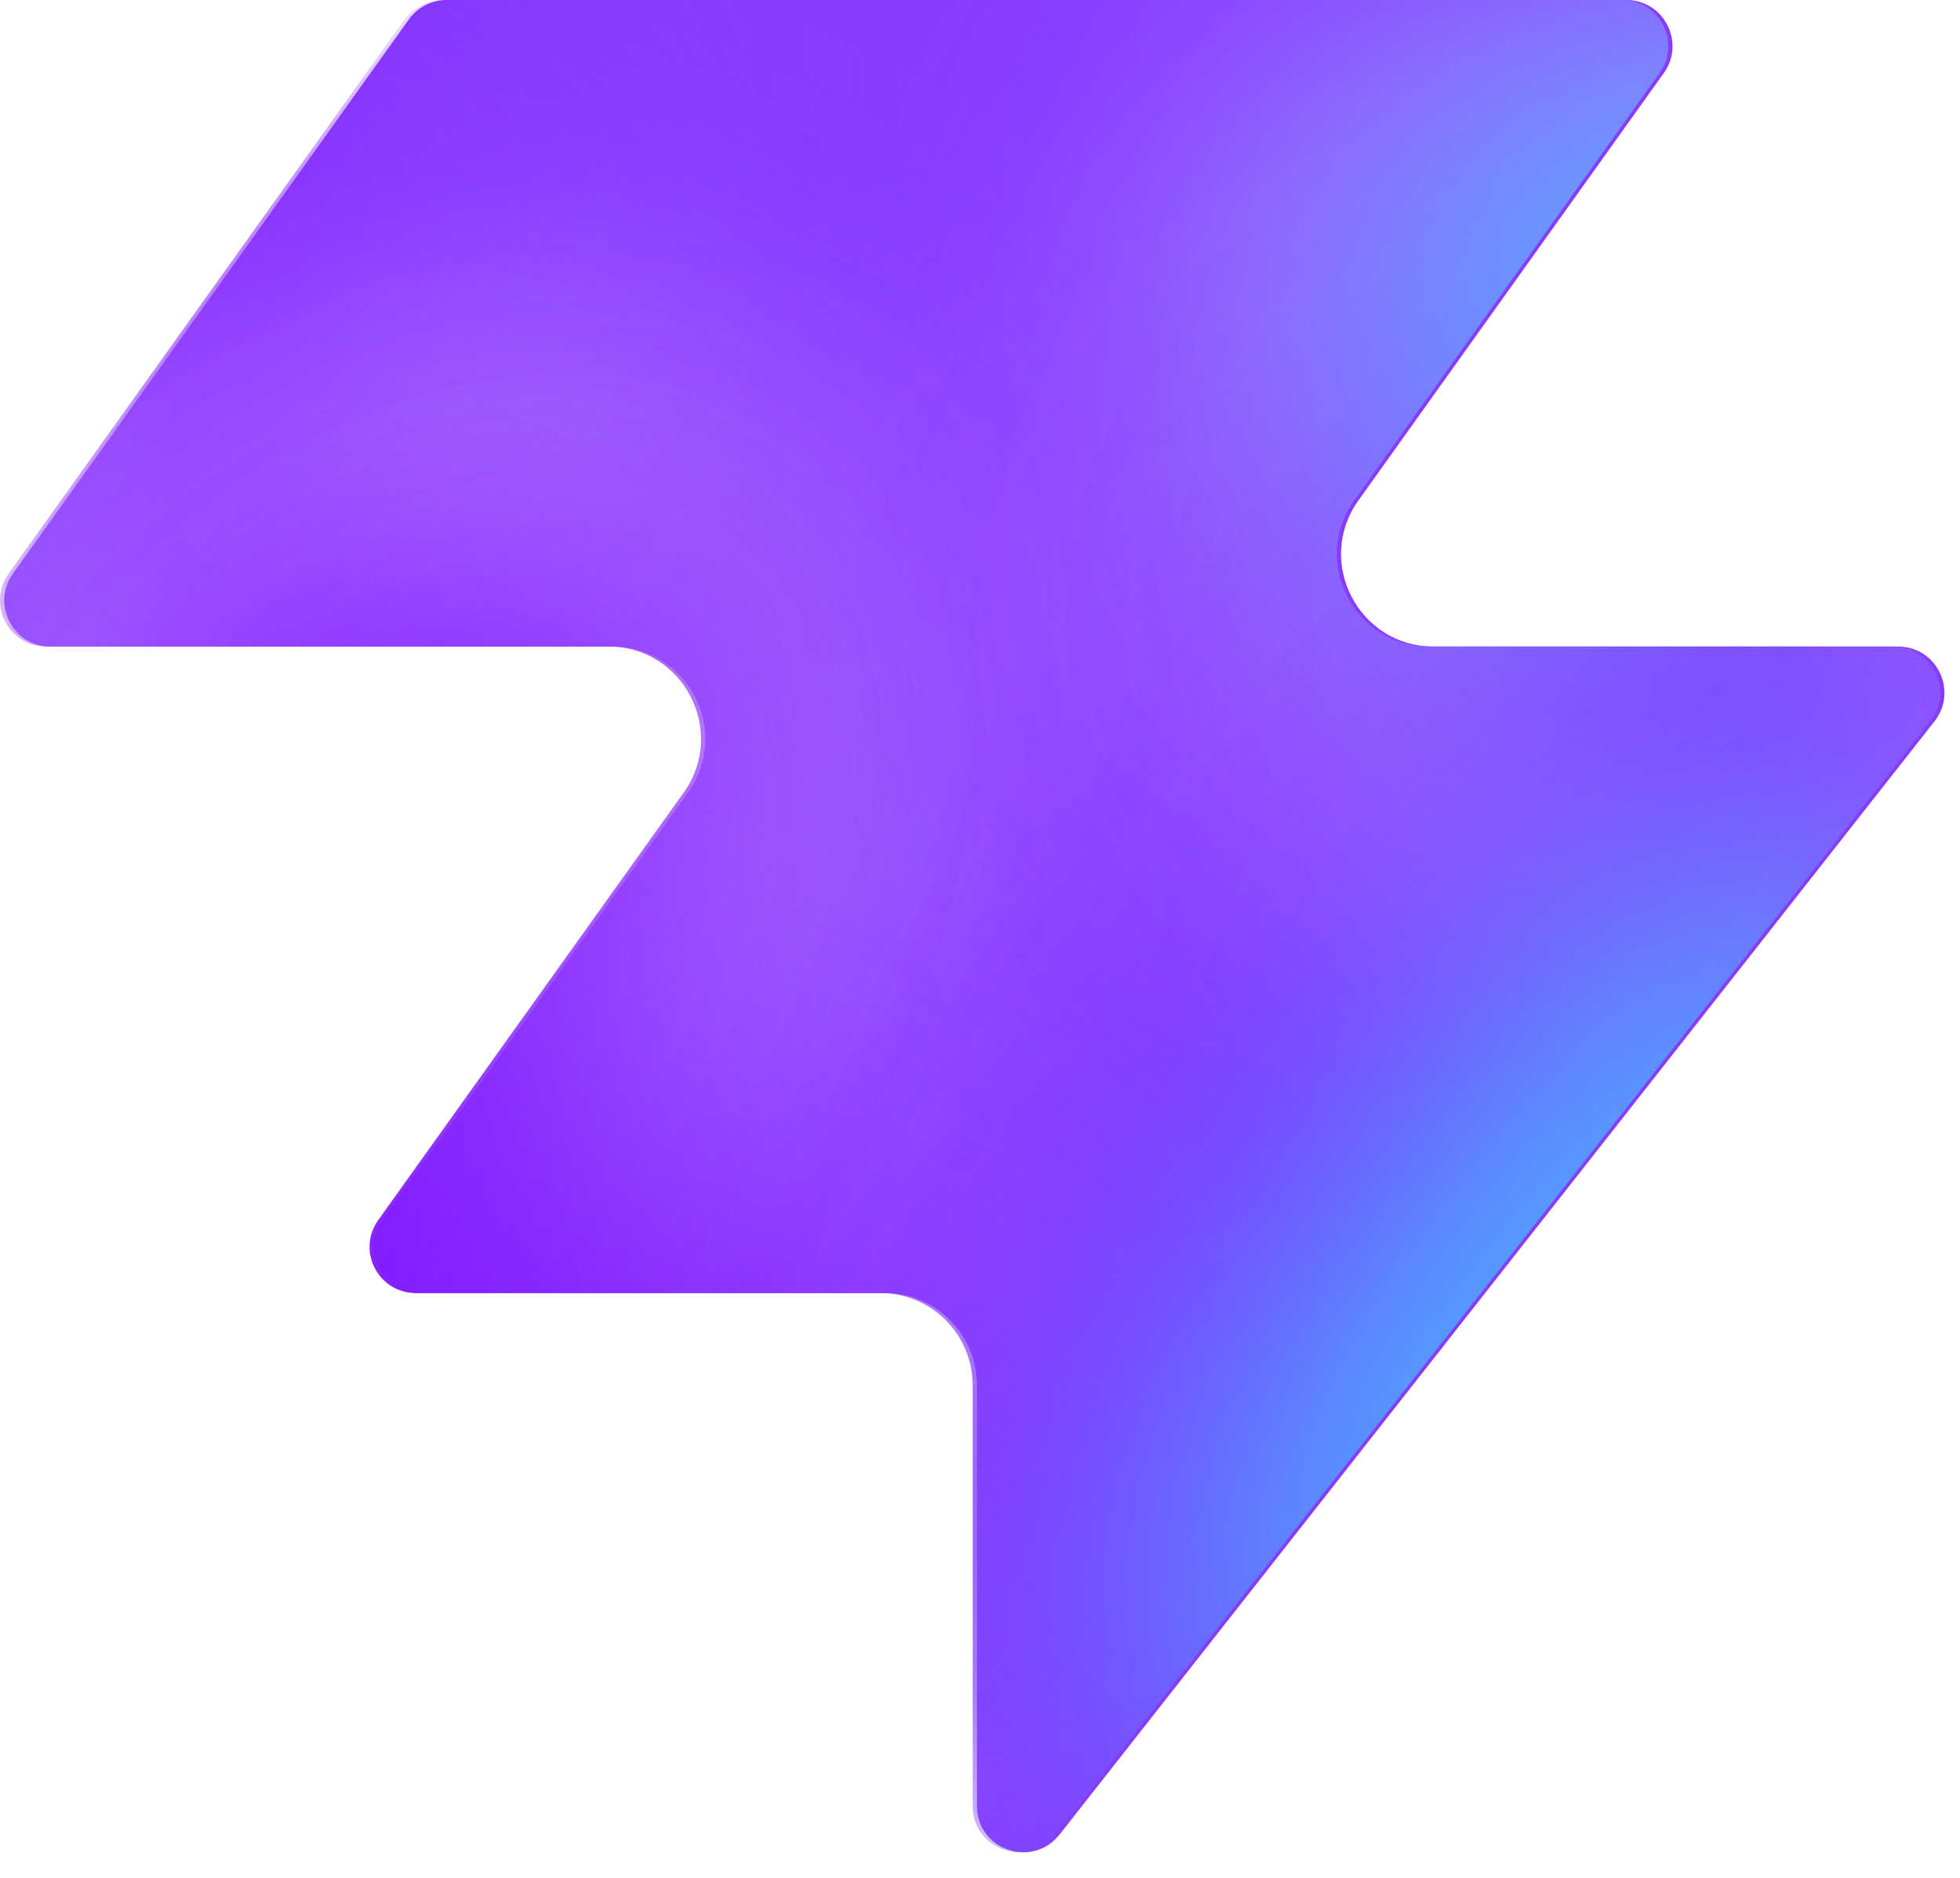
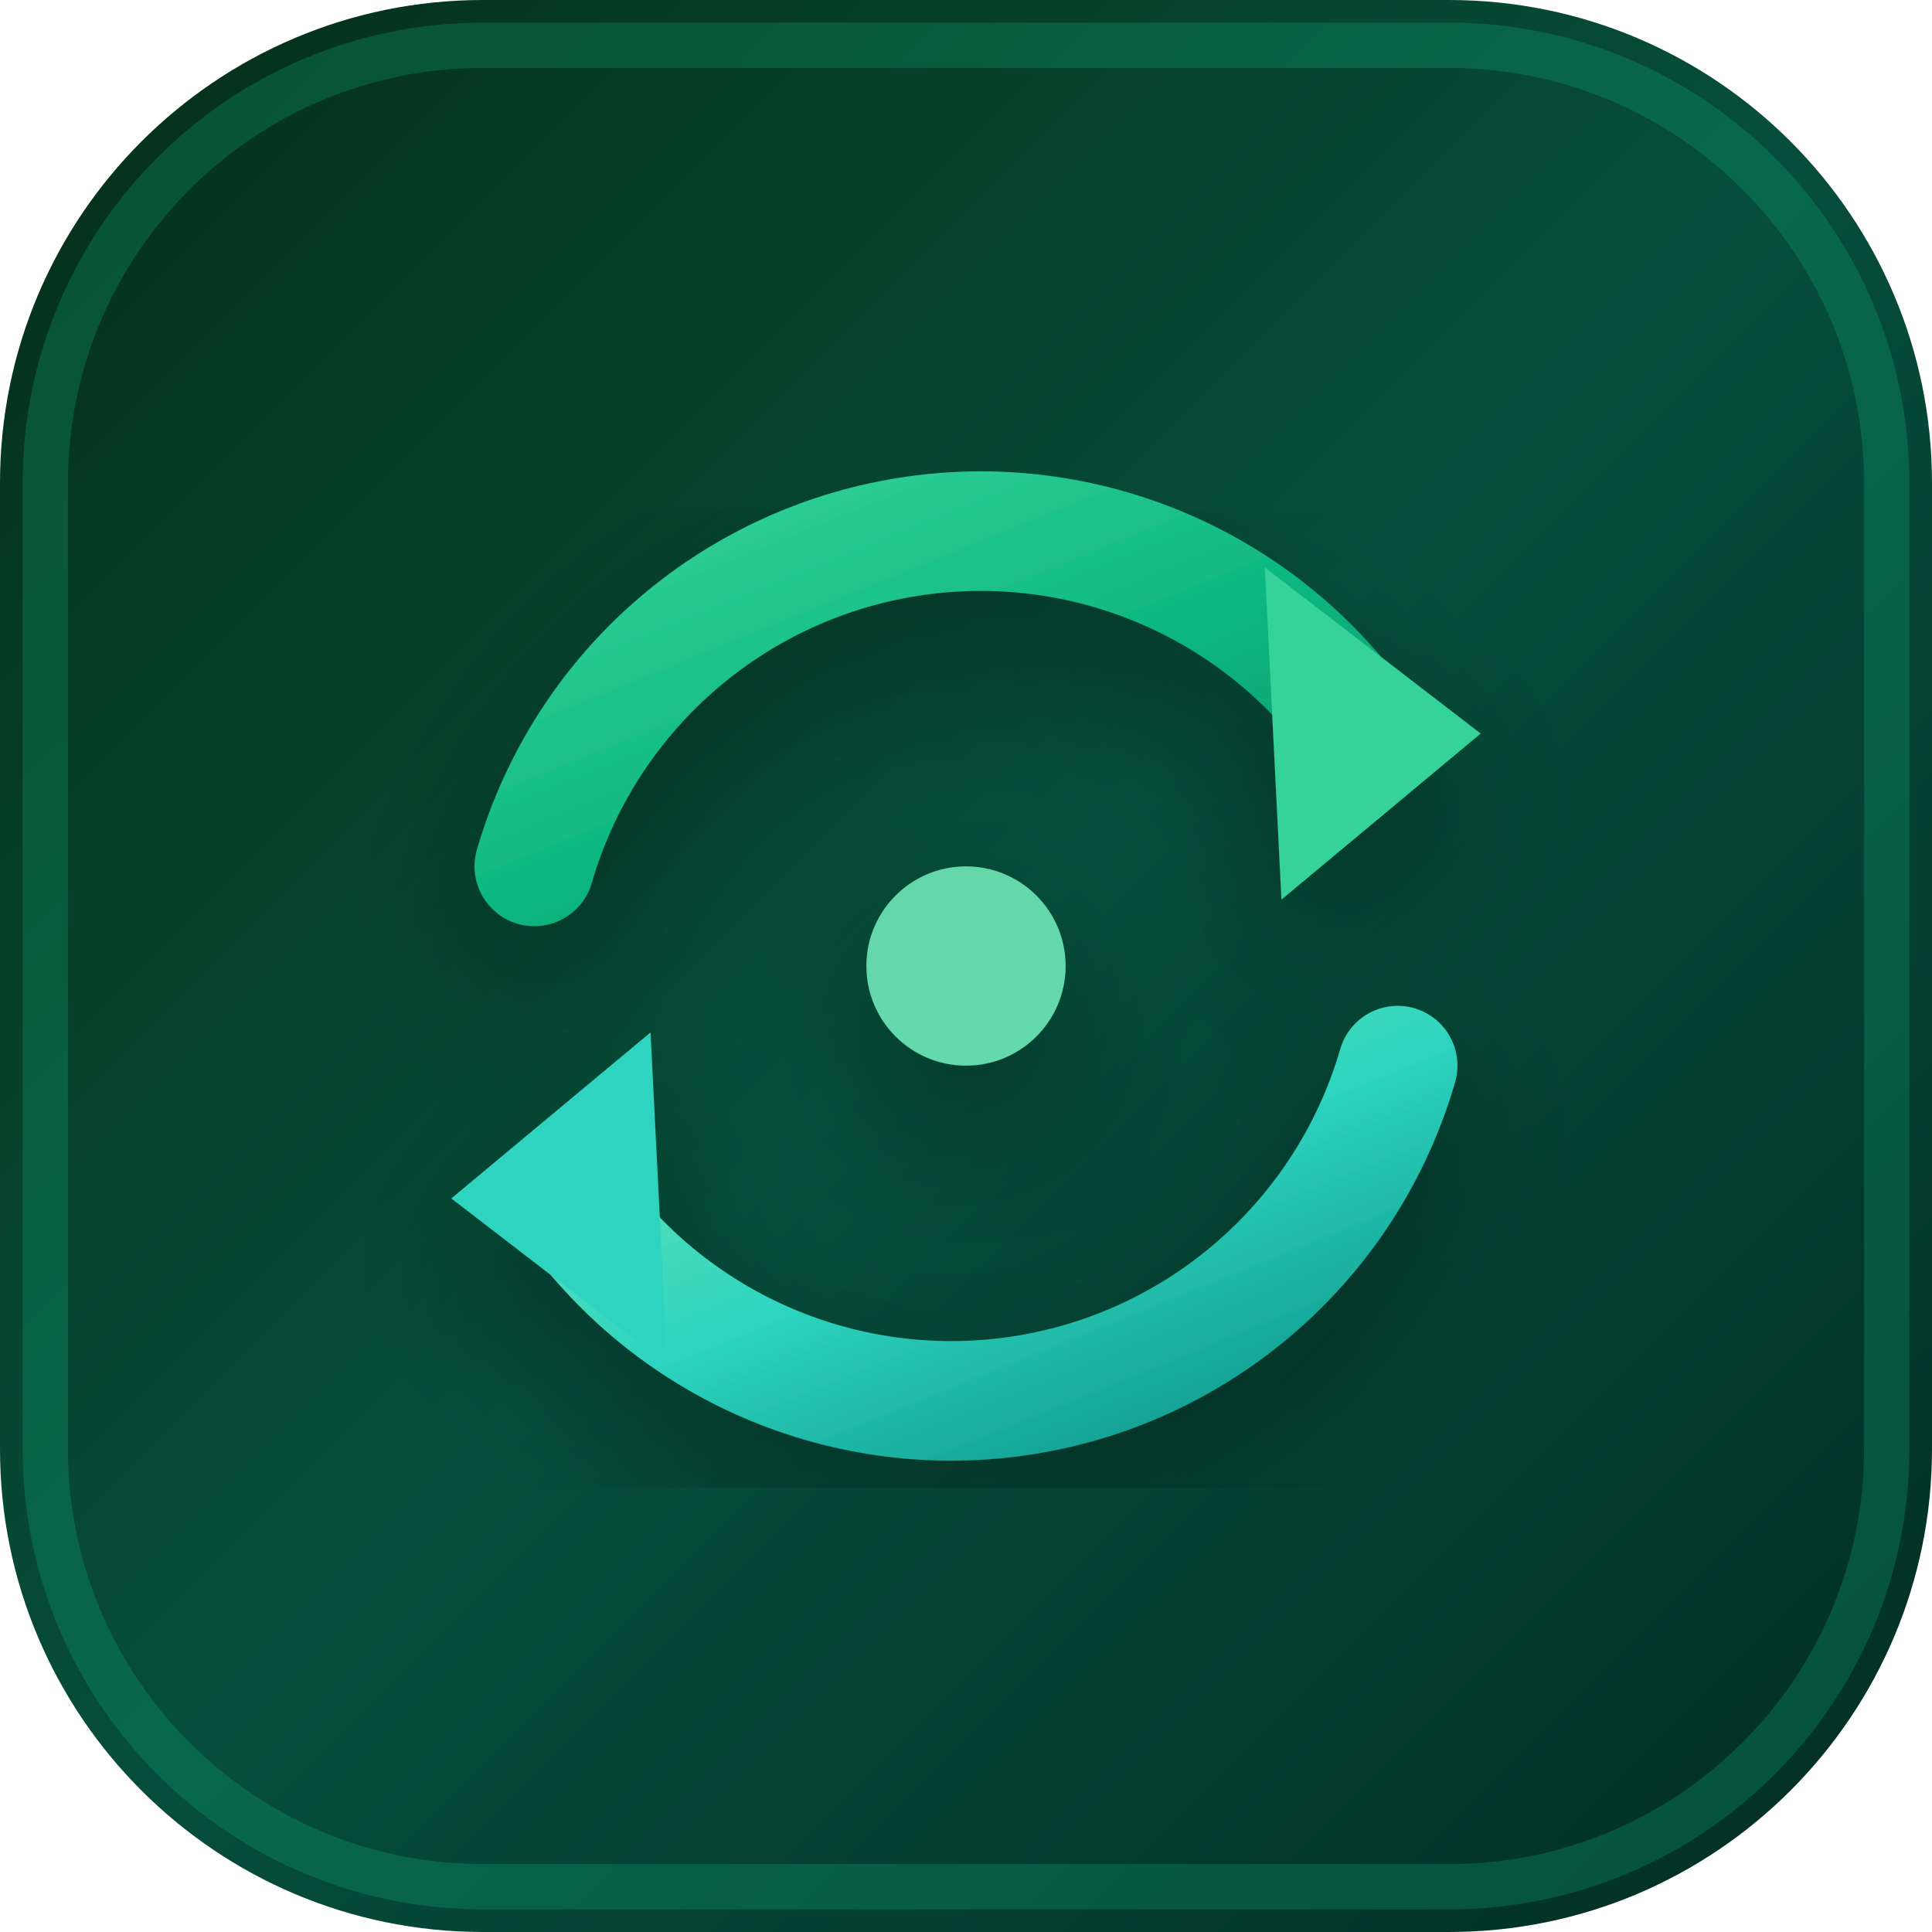
- <svg xmlns="http://www.w3.org/2000/svg" width="48" height="46" fill="none" viewBox="0 0 48 46">
-   <path fill="#863bff" d="M25.946 44.938c-.664.845-2.021.375-2.021-.698V33.937a2.26 2.26 0 0 0-2.262-2.262H10.287c-.92 0-1.456-1.04-.92-1.788l7.48-10.471c1.07-1.497 0-3.578-1.842-3.578H1.237c-.92 0-1.456-1.04-.92-1.788L10.013.474c.214-.297.556-.474.92-.474h28.894c.92 0 1.456 1.04.92 1.788l-7.48 10.471c-1.07 1.498 0 3.579 1.842 3.579h11.377c.943 0 1.473 1.088.89 1.83L25.947 44.94z" style="fill:#863bff;fill:color(display-p3 .525 .23 1);fill-opacity:1" />
-   <mask id="a" width="48" height="46" x="0" y="0" maskUnits="userSpaceOnUse" style="mask-type:alpha">
-     <path fill="#000" d="M25.842 44.938c-.664.844-2.021.375-2.021-.698V33.937a2.26 2.26 0 0 0-2.262-2.262H10.183c-.92 0-1.456-1.04-.92-1.788l7.48-10.471c1.07-1.498 0-3.579-1.842-3.579H1.133c-.92 0-1.456-1.04-.92-1.787L9.91.473c.214-.297.556-.474.92-.474h28.894c.92 0 1.456 1.04.92 1.788l-7.48 10.471c-1.07 1.498 0 3.578 1.842 3.578h11.377c.943 0 1.473 1.088.89 1.832L25.843 44.94z" style="fill:#000;fill-opacity:1" />
-   </mask>
-   <g mask="url(#a)">
-     <g filter="url(#b)">
-       <ellipse cx="5.508" cy="14.704" fill="#ede6ff" rx="5.508" ry="14.704" style="fill:#ede6ff;fill:color(display-p3 .927 .903 1);fill-opacity:1" transform="matrix(.00324 1 1 -.00324 -4.47 31.516)" />
-     </g>
-     <g filter="url(#c)">
-       <ellipse cx="10.399" cy="29.851" fill="#ede6ff" rx="10.399" ry="29.851" style="fill:#ede6ff;fill:color(display-p3 .927 .903 1);fill-opacity:1" transform="matrix(.00324 1 1 -.00324 -39.328 7.883)" />
-     </g>
-     <g filter="url(#d)">
-       <ellipse cx="5.508" cy="30.487" fill="#7e14ff" rx="5.508" ry="30.487" style="fill:#7e14ff;fill:color(display-p3 .492 .077 1);fill-opacity:1" transform="rotate(89.814 -25.913 -14.639)scale(1 -1)" />
-     </g>
-     <g filter="url(#e)">
-       <ellipse cx="5.508" cy="30.599" fill="#7e14ff" rx="5.508" ry="30.599" style="fill:#7e14ff;fill:color(display-p3 .492 .077 1);fill-opacity:1" transform="rotate(89.814 -32.644 -3.334)scale(1 -1)" />
-     </g>
-     <g filter="url(#f)">
-       <ellipse cx="5.508" cy="30.599" fill="#7e14ff" rx="5.508" ry="30.599" style="fill:#7e14ff;fill:color(display-p3 .492 .077 1);fill-opacity:1" transform="matrix(.00324 1 1 -.00324 -34.34 30.47)" />
-     </g>
-     <g filter="url(#g)">
-       <ellipse cx="14.072" cy="22.078" fill="#ede6ff" rx="14.072" ry="22.078" style="fill:#ede6ff;fill:color(display-p3 .927 .903 1);fill-opacity:1" transform="rotate(93.35 24.506 48.493)scale(-1 1)" />
-     </g>
-     <g filter="url(#h)">
-       <ellipse cx="3.47" cy="21.501" fill="#7e14ff" rx="3.47" ry="21.501" style="fill:#7e14ff;fill:color(display-p3 .492 .077 1);fill-opacity:1" transform="rotate(89.009 28.708 47.59)scale(-1 1)" />
-     </g>
-     <g filter="url(#i)">
-       <ellipse cx="3.47" cy="21.501" fill="#7e14ff" rx="3.47" ry="21.501" style="fill:#7e14ff;fill:color(display-p3 .492 .077 1);fill-opacity:1" transform="rotate(89.009 28.708 47.59)scale(-1 1)" />
-     </g>
-     <g filter="url(#j)">
-       <ellipse cx=".387" cy="8.972" fill="#7e14ff" rx="4.407" ry="29.108" style="fill:#7e14ff;fill:color(display-p3 .492 .077 1);fill-opacity:1" transform="rotate(39.51 .387 8.972)" />
-     </g>
-     <g filter="url(#k)">
-       <ellipse cx="47.523" cy="-6.092" fill="#7e14ff" rx="4.407" ry="29.108" style="fill:#7e14ff;fill:color(display-p3 .492 .077 1);fill-opacity:1" transform="rotate(37.892 47.523 -6.092)" />
-     </g>
-     <g filter="url(#l)">
-       <ellipse cx="41.412" cy="6.333" fill="#47bfff" rx="5.971" ry="9.665" style="fill:#47bfff;fill:color(display-p3 .28 .748 1);fill-opacity:1" transform="rotate(37.892 41.412 6.333)" />
-     </g>
-     <g filter="url(#m)">
-       <ellipse cx="-1.879" cy="38.332" fill="#7e14ff" rx="4.407" ry="29.108" style="fill:#7e14ff;fill:color(display-p3 .492 .077 1);fill-opacity:1" transform="rotate(37.892 -1.88 38.332)" />
-     </g>
-     <g filter="url(#n)">
-       <ellipse cx="-1.879" cy="38.332" fill="#7e14ff" rx="4.407" ry="29.108" style="fill:#7e14ff;fill:color(display-p3 .492 .077 1);fill-opacity:1" transform="rotate(37.892 -1.88 38.332)" />
-     </g>
-     <g filter="url(#o)">
-       <ellipse cx="35.651" cy="29.907" fill="#7e14ff" rx="4.407" ry="29.108" style="fill:#7e14ff;fill:color(display-p3 .492 .077 1);fill-opacity:1" transform="rotate(37.892 35.651 29.907)" />
-     </g>
-     <g filter="url(#p)">
-       <ellipse cx="38.418" cy="32.4" fill="#47bfff" rx="5.971" ry="15.297" style="fill:#47bfff;fill:color(display-p3 .28 .748 1);fill-opacity:1" transform="rotate(37.892 38.418 32.4)" />
-     </g>
-   </g>
+ <svg xmlns="http://www.w3.org/2000/svg" viewBox="0 0 64 64" fill="none">
  <defs>
-     <filter id="b" width="60.045" height="41.654" x="-19.77" y="16.149" color-interpolation-filters="sRGB" filterUnits="userSpaceOnUse">
-       <feFlood flood-opacity="0" result="BackgroundImageFix" />
-       <feBlend in="SourceGraphic" in2="BackgroundImageFix" result="shape" />
-       <feGaussianBlur result="effect1_foregroundBlur_2002_17158" stdDeviation="7.659" />
-     </filter>
-     <filter id="c" width="90.34" height="51.437" x="-54.613" y="-7.533" color-interpolation-filters="sRGB" filterUnits="userSpaceOnUse">
-       <feFlood flood-opacity="0" result="BackgroundImageFix" />
-       <feBlend in="SourceGraphic" in2="BackgroundImageFix" result="shape" />
-       <feGaussianBlur result="effect1_foregroundBlur_2002_17158" stdDeviation="7.659" />
-     </filter>
-     <filter id="d" width="79.355" height="29.4" x="-49.64" y="2.03" color-interpolation-filters="sRGB" filterUnits="userSpaceOnUse">
-       <feFlood flood-opacity="0" result="BackgroundImageFix" />
-       <feBlend in="SourceGraphic" in2="BackgroundImageFix" result="shape" />
-       <feGaussianBlur result="effect1_foregroundBlur_2002_17158" stdDeviation="4.596" />
-     </filter>
-     <filter id="e" width="79.579" height="29.4" x="-45.045" y="20.029" color-interpolation-filters="sRGB" filterUnits="userSpaceOnUse">
-       <feFlood flood-opacity="0" result="BackgroundImageFix" />
-       <feBlend in="SourceGraphic" in2="BackgroundImageFix" result="shape" />
-       <feGaussianBlur result="effect1_foregroundBlur_2002_17158" stdDeviation="4.596" />
-     </filter>
-     <filter id="f" width="79.579" height="29.4" x="-43.513" y="21.178" color-interpolation-filters="sRGB" filterUnits="userSpaceOnUse">
-       <feFlood flood-opacity="0" result="BackgroundImageFix" />
-       <feBlend in="SourceGraphic" in2="BackgroundImageFix" result="shape" />
-       <feGaussianBlur result="effect1_foregroundBlur_2002_17158" stdDeviation="4.596" />
-     </filter>
-     <filter id="g" width="74.749" height="58.852" x="15.756" y="-17.901" color-interpolation-filters="sRGB" filterUnits="userSpaceOnUse">
-       <feFlood flood-opacity="0" result="BackgroundImageFix" />
-       <feBlend in="SourceGraphic" in2="BackgroundImageFix" result="shape" />
-       <feGaussianBlur result="effect1_foregroundBlur_2002_17158" stdDeviation="7.659" />
-     </filter>
-     <filter id="h" width="61.377" height="25.362" x="23.548" y="2.284" color-interpolation-filters="sRGB" filterUnits="userSpaceOnUse">
-       <feFlood flood-opacity="0" result="BackgroundImageFix" />
-       <feBlend in="SourceGraphic" in2="BackgroundImageFix" result="shape" />
-       <feGaussianBlur result="effect1_foregroundBlur_2002_17158" stdDeviation="4.596" />
-     </filter>
-     <filter id="i" width="61.377" height="25.362" x="23.548" y="2.284" color-interpolation-filters="sRGB" filterUnits="userSpaceOnUse">
-       <feFlood flood-opacity="0" result="BackgroundImageFix" />
-       <feBlend in="SourceGraphic" in2="BackgroundImageFix" result="shape" />
-       <feGaussianBlur result="effect1_foregroundBlur_2002_17158" stdDeviation="4.596" />
-     </filter>
-     <filter id="j" width="56.045" height="63.649" x="-27.636" y="-22.853" color-interpolation-filters="sRGB" filterUnits="userSpaceOnUse">
-       <feFlood flood-opacity="0" result="BackgroundImageFix" />
-       <feBlend in="SourceGraphic" in2="BackgroundImageFix" result="shape" />
-       <feGaussianBlur result="effect1_foregroundBlur_2002_17158" stdDeviation="4.596" />
-     </filter>
-     <filter id="k" width="54.814" height="64.646" x="20.116" y="-38.415" color-interpolation-filters="sRGB" filterUnits="userSpaceOnUse">
-       <feFlood flood-opacity="0" result="BackgroundImageFix" />
-       <feBlend in="SourceGraphic" in2="BackgroundImageFix" result="shape" />
-       <feGaussianBlur result="effect1_foregroundBlur_2002_17158" stdDeviation="4.596" />
-     </filter>
-     <filter id="l" width="33.541" height="35.313" x="24.641" y="-11.323" color-interpolation-filters="sRGB" filterUnits="userSpaceOnUse">
-       <feFlood flood-opacity="0" result="BackgroundImageFix" />
-       <feBlend in="SourceGraphic" in2="BackgroundImageFix" result="shape" />
-       <feGaussianBlur result="effect1_foregroundBlur_2002_17158" stdDeviation="4.596" />
-     </filter>
-     <filter id="m" width="54.814" height="64.646" x="-29.286" y="6.009" color-interpolation-filters="sRGB" filterUnits="userSpaceOnUse">
-       <feFlood flood-opacity="0" result="BackgroundImageFix" />
-       <feBlend in="SourceGraphic" in2="BackgroundImageFix" result="shape" />
-       <feGaussianBlur result="effect1_foregroundBlur_2002_17158" stdDeviation="4.596" />
-     </filter>
-     <filter id="n" width="54.814" height="64.646" x="-29.286" y="6.009" color-interpolation-filters="sRGB" filterUnits="userSpaceOnUse">
-       <feFlood flood-opacity="0" result="BackgroundImageFix" />
-       <feBlend in="SourceGraphic" in2="BackgroundImageFix" result="shape" />
-       <feGaussianBlur result="effect1_foregroundBlur_2002_17158" stdDeviation="4.596" />
-     </filter>
-     <filter id="o" width="54.814" height="64.646" x="8.244" y="-2.416" color-interpolation-filters="sRGB" filterUnits="userSpaceOnUse">
-       <feFlood flood-opacity="0" result="BackgroundImageFix" />
-       <feBlend in="SourceGraphic" in2="BackgroundImageFix" result="shape" />
-       <feGaussianBlur result="effect1_foregroundBlur_2002_17158" stdDeviation="4.596" />
-     </filter>
-     <filter id="p" width="39.409" height="43.623" x="18.713" y="10.588" color-interpolation-filters="sRGB" filterUnits="userSpaceOnUse">
-       <feFlood flood-opacity="0" result="BackgroundImageFix" />
-       <feBlend in="SourceGraphic" in2="BackgroundImageFix" result="shape" />
-       <feGaussianBlur result="effect1_foregroundBlur_2002_17158" stdDeviation="4.596" />
+     <linearGradient id="bgGrad" x1="0%" y1="0%" x2="100%" y2="100%">
+       <stop offset="0%" stop-color="#052e16" />
+       <stop offset="50%" stop-color="#064e3b" />
+       <stop offset="100%" stop-color="#022c22" />
+     </linearGradient>
+     <linearGradient id="emeraldGrad" x1="0%" y1="0%" x2="100%" y2="100%">
+       <stop offset="0%" stop-color="#34d399" />
+       <stop offset="50%" stop-color="#10b981" />
+       <stop offset="100%" stop-color="#059669" />
+     </linearGradient>
+     <linearGradient id="tealGrad" x1="0%" y1="0%" x2="100%" y2="100%">
+       <stop offset="0%" stop-color="#6ee7b7" />
+       <stop offset="50%" stop-color="#2dd4bf" />
+       <stop offset="100%" stop-color="#0d9488" />
+     </linearGradient>
+     <filter id="shadow" x="-10%" y="-10%" width="120%" height="120%">
+       <feDropShadow dx="0" dy="2" stdDeviation="2" flood-color="#000000" flood-opacity="0.3" />
    </filter>
  </defs>
+   <rect width="64" height="64" rx="16" fill="url(#bgGrad)" />
+   <rect x="1.5" y="1.5" width="61" height="61" rx="14.5" stroke="#10b981" stroke-opacity="0.25" stroke-width="1.5" />
+   <g transform="translate(32, 32) scale(1.1)" filter="url(#shadow)">
+     <path d="M -13,-3 A 14,14 0 0,1 12,-7" fill="none" stroke="url(#emeraldGrad)" stroke-width="3.6" stroke-linecap="round" />
+     <path d="M 9,-12 L 15.5,-7 L 9.5,-2 Z" fill="#34d399" />
+     <path d="M 13,3 A 14,14 0 0,1 -12,7" fill="none" stroke="url(#tealGrad)" stroke-width="3.6" stroke-linecap="round" />
+     <path d="M -9,12 L -15.5,7 L -9.5,2 Z" fill="#2dd4bf" />
+     <circle cx="0" cy="0" r="3" fill="#6ee7b7" fill-opacity="0.9" />
+   </g>
</svg>
